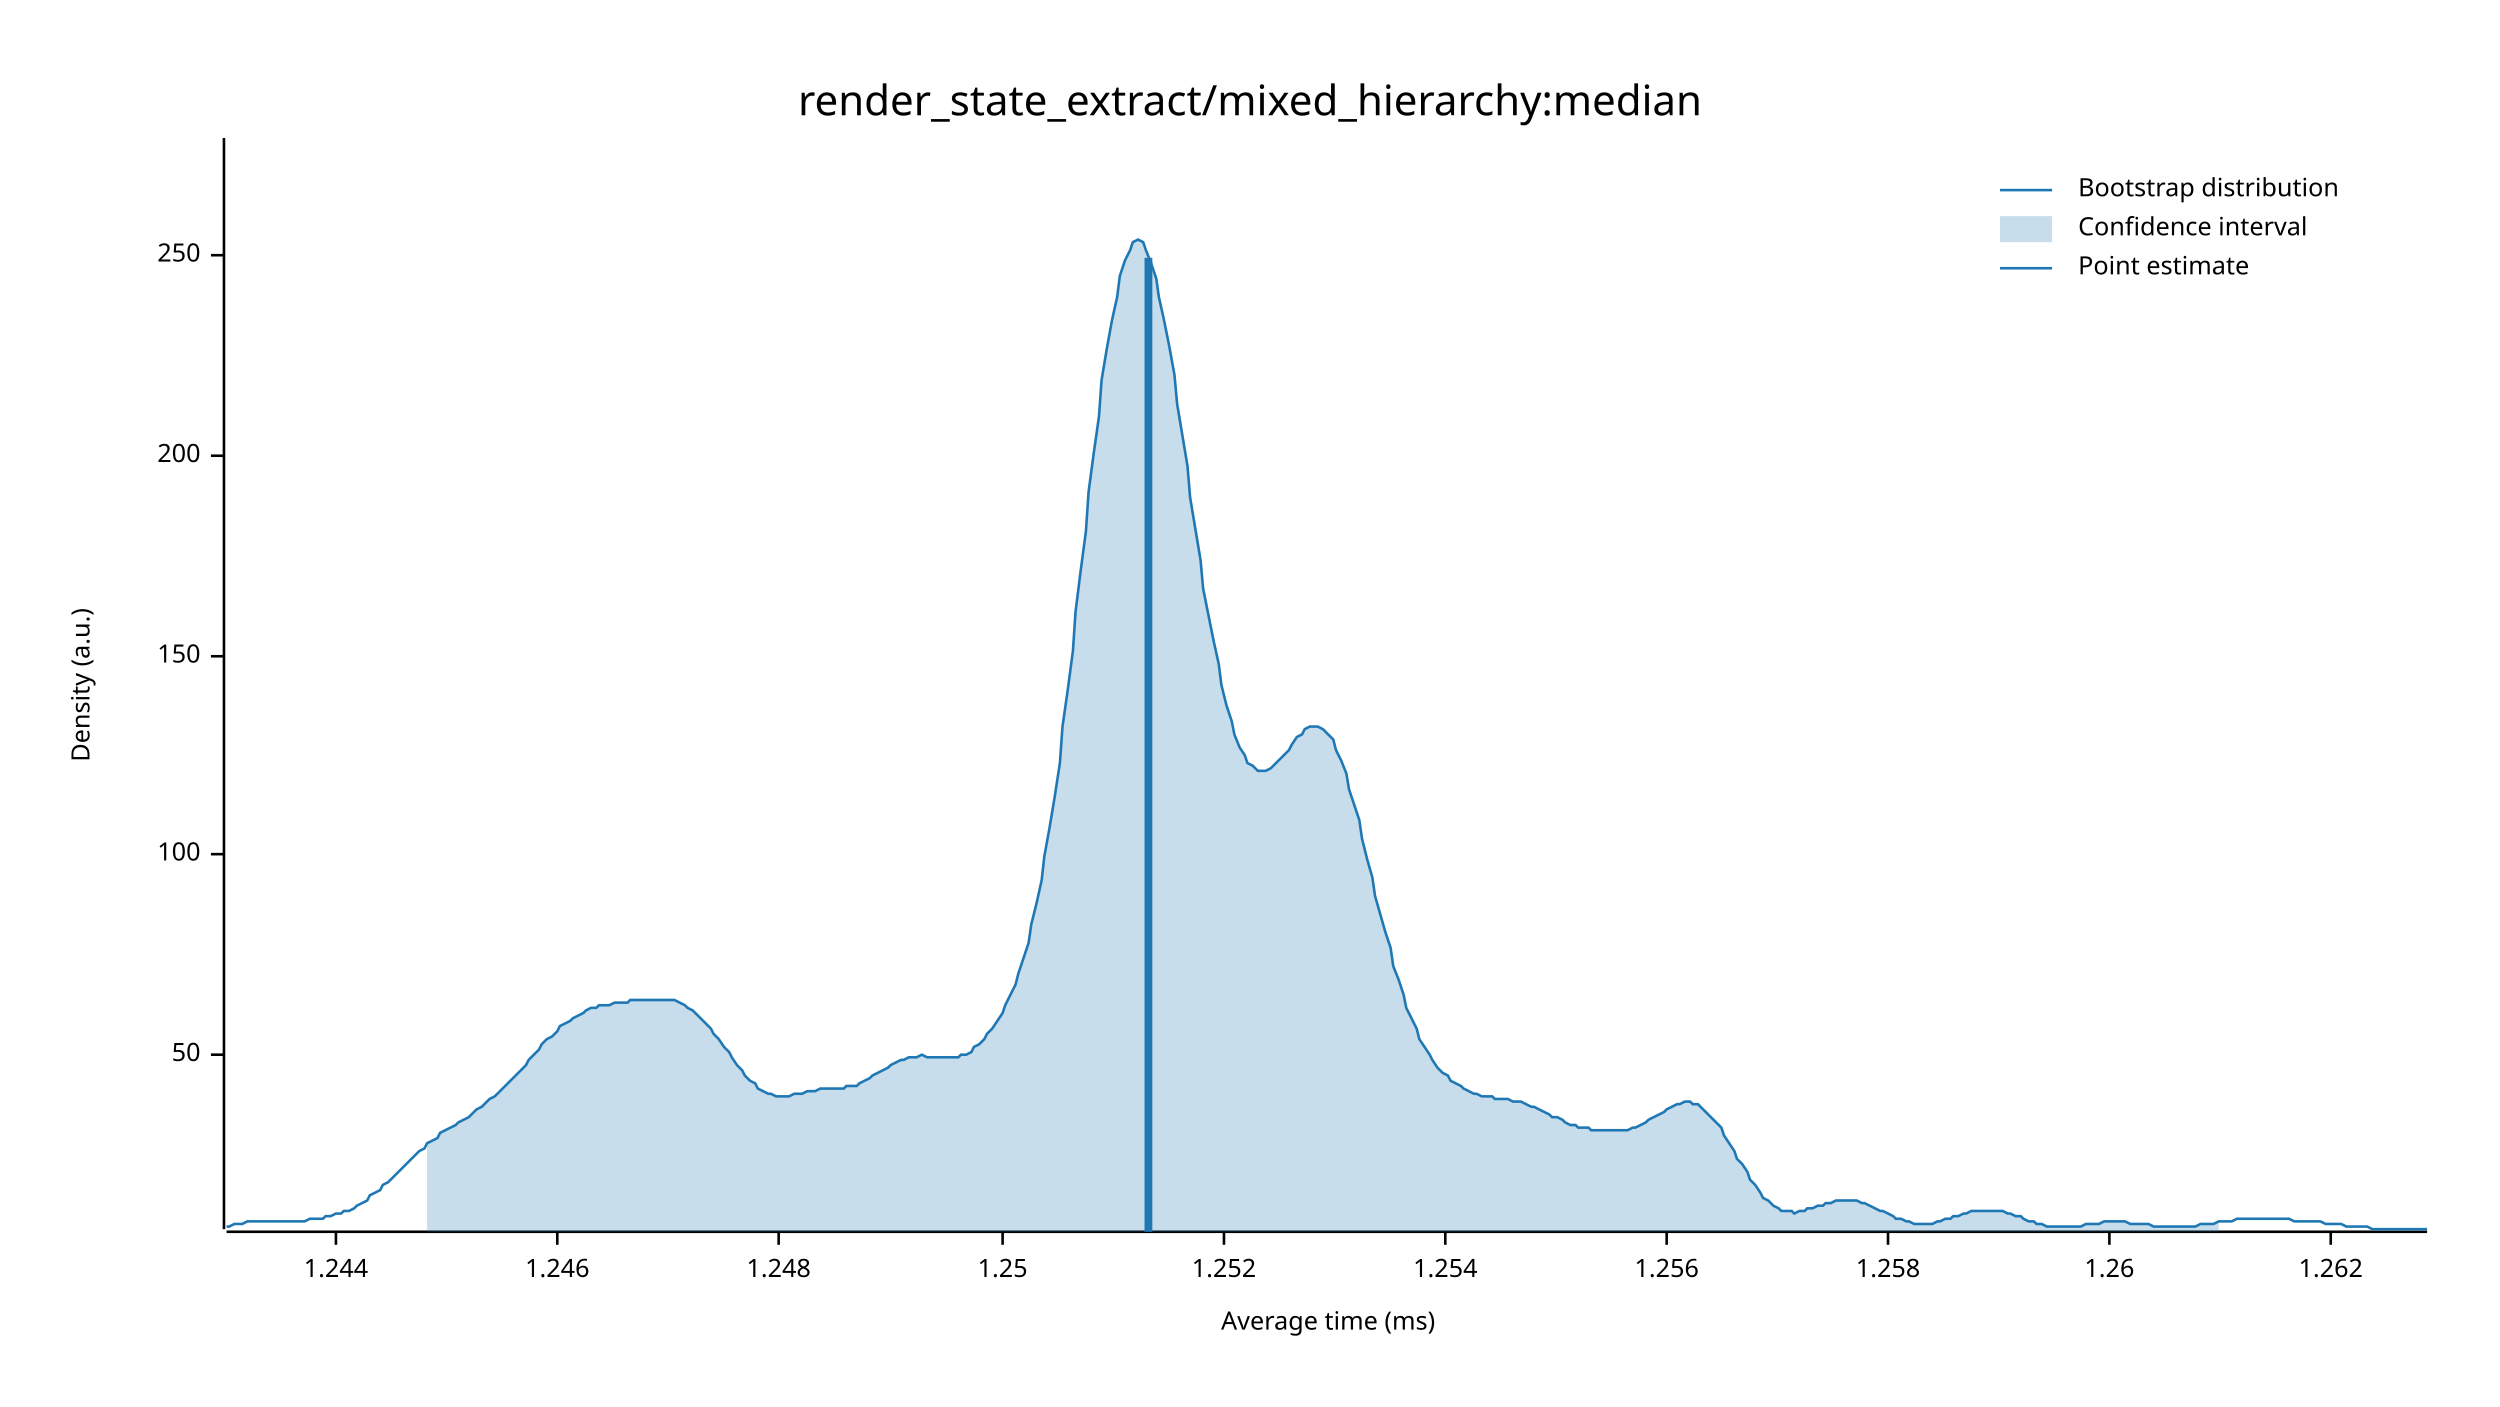
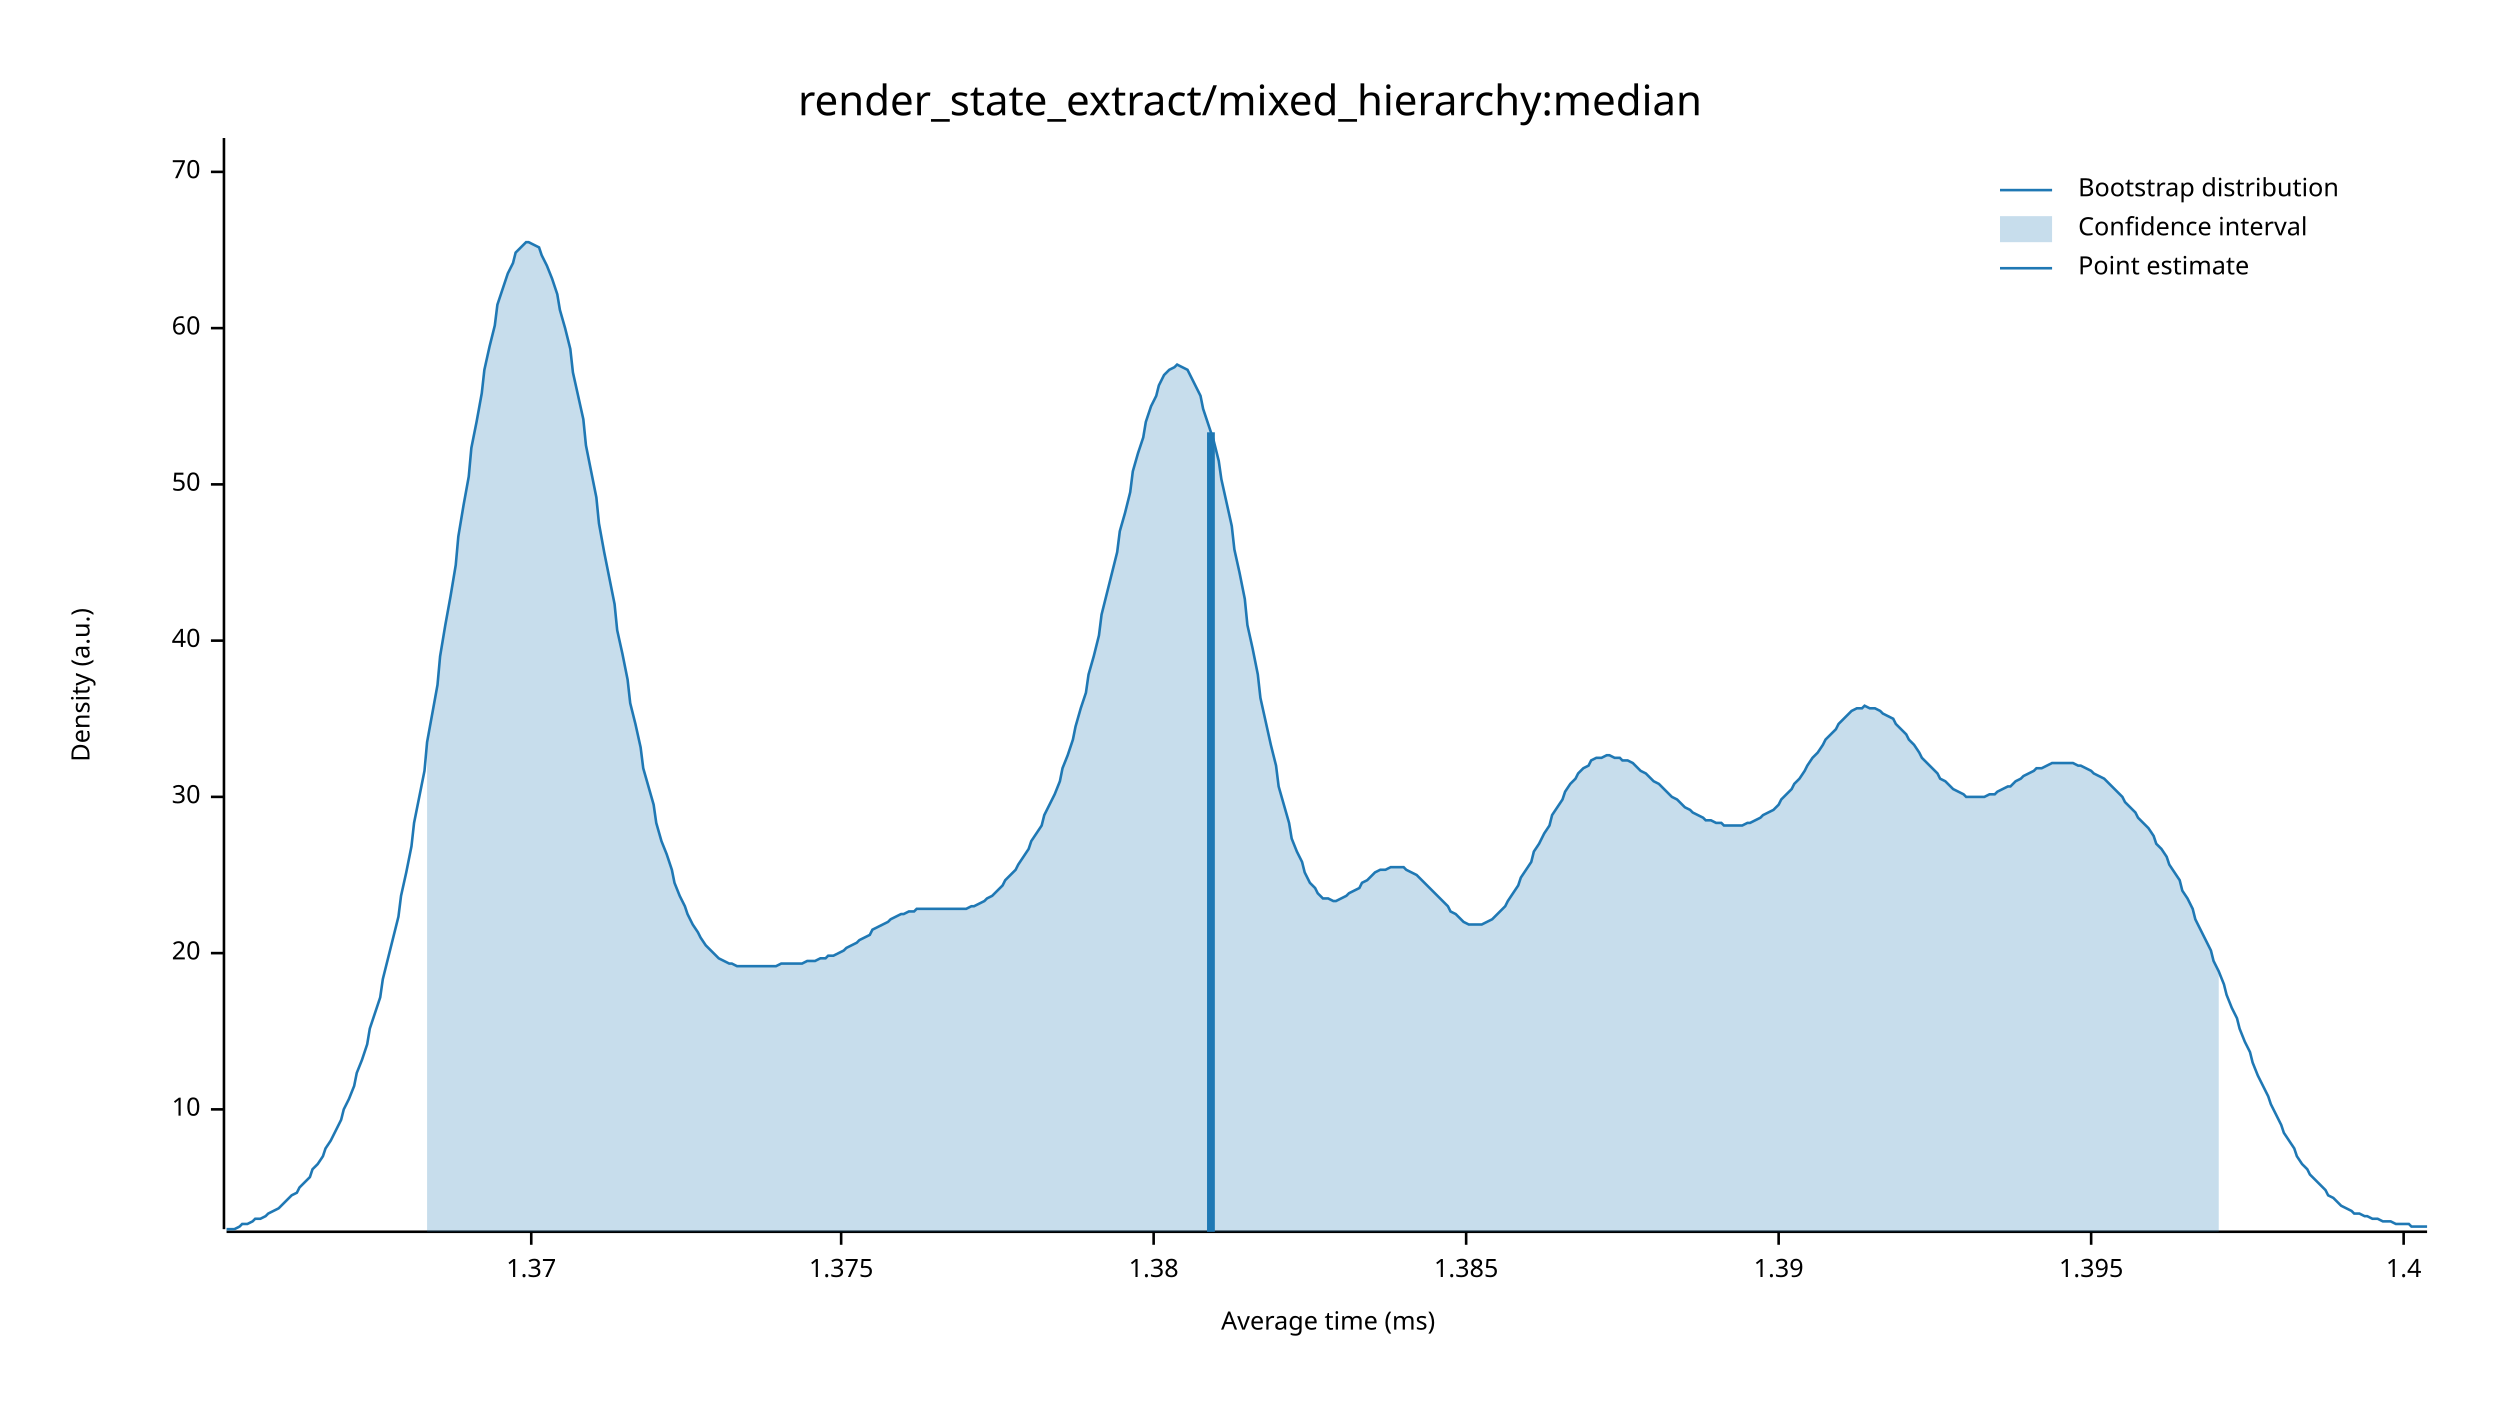
<svg xmlns="http://www.w3.org/2000/svg" width="960" height="540" viewBox="0 0 960 540">
  <text x="480" y="32" dy="0.76em" text-anchor="middle" font-family="sans-serif" font-size="16.129" opacity="1" fill="#000000">
render_state_extract/mixed_hierarchy:median
</text>
  <text x="27" y="263" dy="0.76em" text-anchor="middle" font-family="sans-serif" font-size="9.677" opacity="1" fill="#000000" transform="rotate(270, 27, 263)">
Density (a.u.)
</text>
  <text x="510" y="513" dy="-0.5ex" text-anchor="middle" font-family="sans-serif" font-size="9.677" opacity="1" fill="#000000">
Average time (ms)
</text>
  <polyline fill="none" opacity="1" stroke="#000000" stroke-width="1" points="86,53 86,472 " />
-   <text x="77" y="405" dy="0.5ex" text-anchor="end" font-family="sans-serif" font-size="9.677" opacity="1" fill="#000000">
+   <text x="77" y="426" dy="0.5ex" text-anchor="end" font-family="sans-serif" font-size="9.677" opacity="1" fill="#000000">
+ 10
+ </text>
+   <polyline fill="none" opacity="1" stroke="#000000" stroke-width="1" points="81,426 86,426 " />
+   <text x="77" y="366" dy="0.5ex" text-anchor="end" font-family="sans-serif" font-size="9.677" opacity="1" fill="#000000">
+ 20
+ </text>
+   <polyline fill="none" opacity="1" stroke="#000000" stroke-width="1" points="81,366 86,366 " />
+   <text x="77" y="306" dy="0.5ex" text-anchor="end" font-family="sans-serif" font-size="9.677" opacity="1" fill="#000000">
+ 30
+ </text>
+   <polyline fill="none" opacity="1" stroke="#000000" stroke-width="1" points="81,306 86,306 " />
+   <text x="77" y="246" dy="0.5ex" text-anchor="end" font-family="sans-serif" font-size="9.677" opacity="1" fill="#000000">
+ 40
+ </text>
+   <polyline fill="none" opacity="1" stroke="#000000" stroke-width="1" points="81,246 86,246 " />
+   <text x="77" y="186" dy="0.5ex" text-anchor="end" font-family="sans-serif" font-size="9.677" opacity="1" fill="#000000">
50
</text>
-   <polyline fill="none" opacity="1" stroke="#000000" stroke-width="1" points="81,405 86,405 " />
-   <text x="77" y="328" dy="0.5ex" text-anchor="end" font-family="sans-serif" font-size="9.677" opacity="1" fill="#000000">
- 100
+   <polyline fill="none" opacity="1" stroke="#000000" stroke-width="1" points="81,186 86,186 " />
+   <text x="77" y="126" dy="0.5ex" text-anchor="end" font-family="sans-serif" font-size="9.677" opacity="1" fill="#000000">
+ 60
</text>
-   <polyline fill="none" opacity="1" stroke="#000000" stroke-width="1" points="81,328 86,328 " />
-   <text x="77" y="252" dy="0.5ex" text-anchor="end" font-family="sans-serif" font-size="9.677" opacity="1" fill="#000000">
- 150
+   <polyline fill="none" opacity="1" stroke="#000000" stroke-width="1" points="81,126 86,126 " />
+   <text x="77" y="66" dy="0.5ex" text-anchor="end" font-family="sans-serif" font-size="9.677" opacity="1" fill="#000000">
+ 70
</text>
-   <polyline fill="none" opacity="1" stroke="#000000" stroke-width="1" points="81,252 86,252 " />
-   <text x="77" y="175" dy="0.5ex" text-anchor="end" font-family="sans-serif" font-size="9.677" opacity="1" fill="#000000">
- 200
+   <polyline fill="none" opacity="1" stroke="#000000" stroke-width="1" points="81,66 86,66 " />
+   <polyline fill="none" opacity="1" stroke="#000000" stroke-width="1" points="87,473 932,473 " />
+   <text x="204" y="483" dy="0.76em" text-anchor="middle" font-family="sans-serif" font-size="9.677" opacity="1" fill="#000000">
+ 1.37
</text>
-   <polyline fill="none" opacity="1" stroke="#000000" stroke-width="1" points="81,175 86,175 " />
-   <text x="77" y="98" dy="0.5ex" text-anchor="end" font-family="sans-serif" font-size="9.677" opacity="1" fill="#000000">
- 250
+   <polyline fill="none" opacity="1" stroke="#000000" stroke-width="1" points="204,473 204,478 " />
+   <text x="323" y="483" dy="0.76em" text-anchor="middle" font-family="sans-serif" font-size="9.677" opacity="1" fill="#000000">
+ 1.375
</text>
-   <polyline fill="none" opacity="1" stroke="#000000" stroke-width="1" points="81,98 86,98 " />
-   <polyline fill="none" opacity="1" stroke="#000000" stroke-width="1" points="87,473 932,473 " />
-   <text x="129" y="483" dy="0.76em" text-anchor="middle" font-family="sans-serif" font-size="9.677" opacity="1" fill="#000000">
- 1.244
+   <polyline fill="none" opacity="1" stroke="#000000" stroke-width="1" points="323,473 323,478 " />
+   <text x="443" y="483" dy="0.76em" text-anchor="middle" font-family="sans-serif" font-size="9.677" opacity="1" fill="#000000">
+ 1.38
</text>
-   <polyline fill="none" opacity="1" stroke="#000000" stroke-width="1" points="129,473 129,478 " />
-   <text x="214" y="483" dy="0.76em" text-anchor="middle" font-family="sans-serif" font-size="9.677" opacity="1" fill="#000000">
- 1.246
+   <polyline fill="none" opacity="1" stroke="#000000" stroke-width="1" points="443,473 443,478 " />
+   <text x="563" y="483" dy="0.76em" text-anchor="middle" font-family="sans-serif" font-size="9.677" opacity="1" fill="#000000">
+ 1.385
</text>
-   <polyline fill="none" opacity="1" stroke="#000000" stroke-width="1" points="214,473 214,478 " />
-   <text x="299" y="483" dy="0.76em" text-anchor="middle" font-family="sans-serif" font-size="9.677" opacity="1" fill="#000000">
- 1.248
+   <polyline fill="none" opacity="1" stroke="#000000" stroke-width="1" points="563,473 563,478 " />
+   <text x="683" y="483" dy="0.76em" text-anchor="middle" font-family="sans-serif" font-size="9.677" opacity="1" fill="#000000">
+ 1.39
</text>
-   <polyline fill="none" opacity="1" stroke="#000000" stroke-width="1" points="299,473 299,478 " />
-   <text x="385" y="483" dy="0.76em" text-anchor="middle" font-family="sans-serif" font-size="9.677" opacity="1" fill="#000000">
- 1.25
+   <polyline fill="none" opacity="1" stroke="#000000" stroke-width="1" points="683,473 683,478 " />
+   <text x="803" y="483" dy="0.76em" text-anchor="middle" font-family="sans-serif" font-size="9.677" opacity="1" fill="#000000">
+ 1.395
</text>
-   <polyline fill="none" opacity="1" stroke="#000000" stroke-width="1" points="385,473 385,478 " />
-   <text x="470" y="483" dy="0.76em" text-anchor="middle" font-family="sans-serif" font-size="9.677" opacity="1" fill="#000000">
- 1.252
+   <polyline fill="none" opacity="1" stroke="#000000" stroke-width="1" points="803,473 803,478 " />
+   <text x="923" y="483" dy="0.76em" text-anchor="middle" font-family="sans-serif" font-size="9.677" opacity="1" fill="#000000">
+ 1.4
</text>
-   <polyline fill="none" opacity="1" stroke="#000000" stroke-width="1" points="470,473 470,478 " />
-   <text x="555" y="483" dy="0.76em" text-anchor="middle" font-family="sans-serif" font-size="9.677" opacity="1" fill="#000000">
- 1.254
- </text>
-   <polyline fill="none" opacity="1" stroke="#000000" stroke-width="1" points="555,473 555,478 " />
-   <text x="640" y="483" dy="0.76em" text-anchor="middle" font-family="sans-serif" font-size="9.677" opacity="1" fill="#000000">
- 1.256
- </text>
-   <polyline fill="none" opacity="1" stroke="#000000" stroke-width="1" points="640,473 640,478 " />
-   <text x="725" y="483" dy="0.76em" text-anchor="middle" font-family="sans-serif" font-size="9.677" opacity="1" fill="#000000">
- 1.258
- </text>
-   <polyline fill="none" opacity="1" stroke="#000000" stroke-width="1" points="725,473 725,478 " />
-   <text x="810" y="483" dy="0.76em" text-anchor="middle" font-family="sans-serif" font-size="9.677" opacity="1" fill="#000000">
- 1.26
- </text>
-   <polyline fill="none" opacity="1" stroke="#000000" stroke-width="1" points="810,473 810,478 " />
-   <text x="895" y="483" dy="0.76em" text-anchor="middle" font-family="sans-serif" font-size="9.677" opacity="1" fill="#000000">
- 1.262
- </text>
-   <polyline fill="none" opacity="1" stroke="#000000" stroke-width="1" points="895,473 895,478 " />
-   <polyline fill="none" opacity="1" stroke="#1F78B4" stroke-width="1" points="87,471 88,471 90,470 92,470 93,470 95,469 97,469 98,469 100,469 102,469 103,469 105,469 107,469 109,469 110,469 112,469 114,469 115,469 117,469 119,468 120,468 122,468 124,468 125,467 127,467 129,466 131,466 132,465 134,465 136,464 137,463 139,462 141,461 142,459 144,458 146,457 147,455 149,454 151,452 153,450 154,449 156,447 158,445 159,444 161,442 163,441 164,439 166,438 168,437 169,435 171,434 173,433 175,432 176,431 178,430 180,429 181,428 183,426 185,425 186,424 188,422 190,421 191,420 193,418 195,416 197,414 198,413 200,411 202,409 203,407 205,405 207,403 208,401 210,399 212,398 214,396 215,394 217,393 219,392 220,391 222,390 224,389 225,388 227,387 229,387 230,386 232,386 234,386 236,385 237,385 239,385 241,385 242,384 244,384 246,384 247,384 249,384 251,384 252,384 254,384 256,384 258,384 259,384 261,385 263,386 264,387 266,388 268,390 269,391 271,393 273,395 274,397 276,399 278,402 280,404 281,406 283,409 285,411 286,413 288,415 290,416 291,418 293,419 295,420 296,420 298,421 300,421 302,421 303,421 305,420 307,420 308,420 310,419 312,419 313,419 315,418 317,418 318,418 320,418 322,418 324,418 325,417 327,417 329,417 330,416 332,415 334,414 335,413 337,412 339,411 341,410 342,409 344,408 346,407 347,407 349,406 351,406 352,406 354,405 356,406 357,406 359,406 361,406 363,406 364,406 366,406 368,406 369,405 371,405 373,404 374,402 376,401 378,399 379,397 381,395 383,392 385,389 386,386 388,382 390,378 391,374 393,368 395,362 396,355 398,347 400,338 401,329 403,318 405,306 407,293 408,279 410,265 412,250 413,235 415,219 417,204 418,189 420,174 422,160 423,146 425,134 427,123 429,114 430,106 432,100 434,96 435,93 437,92 439,93 440,96 442,101 444,107 445,114 447,123 449,133 451,144 452,155 454,167 456,179 457,191 459,203 461,215 462,226 464,236 466,246 468,255 469,263 471,271 473,277 474,282 476,287 478,290 479,293 481,294 483,296 484,296 486,296 488,295 490,293 491,292 493,290 495,288 496,286 498,283 500,282 501,280 503,279 505,279 506,279 508,280 510,282 512,284 513,288 515,292 517,297 518,303 520,309 522,315 523,322 525,330 527,337 528,344 530,351 532,358 534,364 535,371 537,376 539,382 540,387 542,391 544,395 545,399 547,402 549,405 550,407 552,410 554,412 556,413 557,415 559,416 561,417 562,418 564,419 566,420 567,420 569,421 571,421 573,421 574,422 576,422 578,422 579,422 581,423 583,423 584,423 586,424 588,425 589,425 591,426 593,427 595,428 596,429 598,429 600,430 601,431 603,432 605,432 606,433 608,433 610,433 611,434 613,434 615,434 617,434 618,434 620,434 622,434 623,434 625,434 627,433 628,433 630,432 632,431 633,430 635,429 637,428 639,427 640,426 642,425 644,424 645,424 647,423 649,423 650,424 652,424 654,426 655,427 657,429 659,431 661,433 662,436 664,439 666,442 667,445 669,447 671,450 672,453 674,455 676,458 677,460 679,461 681,463 683,464 684,465 686,465 688,465 689,466 691,465 693,465 694,464 696,464 698,463 700,463 701,462 703,462 705,461 706,461 708,461 710,461 711,461 713,461 715,462 716,462 718,463 720,464 722,465 723,465 725,466 727,467 728,468 730,468 732,469 733,469 735,470 737,470 738,470 740,470 742,470 744,469 745,469 747,468 749,468 750,467 752,467 754,466 755,466 757,465 759,465 760,465 762,465 764,465 766,465 767,465 769,465 771,466 772,466 774,467 776,467 777,468 779,469 781,469 782,470 784,470 786,471 788,471 789,471 791,471 793,471 794,471 796,471 798,471 799,471 801,470 803,470 804,470 806,470 808,469 810,469 811,469 813,469 815,469 816,469 818,470 820,470 821,470 823,470 825,470 827,471 828,471 830,471 832,471 833,471 835,471 837,471 838,471 840,471 842,471 843,471 845,470 847,470 849,470 850,470 852,469 854,469 855,469 857,469 859,468 860,468 862,468 864,468 865,468 867,468 869,468 871,468 872,468 874,468 876,468 877,468 879,468 881,469 882,469 884,469 886,469 887,469 889,469 891,469 893,470 894,470 896,470 898,470 899,470 901,471 903,471 904,471 906,471 908,471 909,471 911,472 913,472 915,472 916,472 918,472 920,472 921,472 923,472 925,472 926,472 928,472 930,472 932,472 " />
-   <polygon opacity="0.25" fill="#1F78B4" points="164,439 166,438 168,437 169,435 171,434 173,433 175,432 176,431 178,430 180,429 181,428 183,426 185,425 186,424 188,422 190,421 191,420 193,418 195,416 197,414 198,413 200,411 202,409 203,407 205,405 207,403 208,401 210,399 212,398 214,396 215,394 217,393 219,392 220,391 222,390 224,389 225,388 227,387 229,387 230,386 232,386 234,386 236,385 237,385 239,385 241,385 242,384 244,384 246,384 247,384 249,384 251,384 252,384 254,384 256,384 258,384 259,384 261,385 263,386 264,387 266,388 268,390 269,391 271,393 273,395 274,397 276,399 278,402 280,404 281,406 283,409 285,411 286,413 288,415 290,416 291,418 293,419 295,420 296,420 298,421 300,421 302,421 303,421 305,420 307,420 308,420 310,419 312,419 313,419 315,418 317,418 318,418 320,418 322,418 324,418 325,417 327,417 329,417 330,416 332,415 334,414 335,413 337,412 339,411 341,410 342,409 344,408 346,407 347,407 349,406 351,406 352,406 354,405 356,406 357,406 359,406 361,406 363,406 364,406 366,406 368,406 369,405 371,405 373,404 374,402 376,401 378,399 379,397 381,395 383,392 385,389 386,386 388,382 390,378 391,374 393,368 395,362 396,355 398,347 400,338 401,329 403,318 405,306 407,293 408,279 410,265 412,250 413,235 415,219 417,204 418,189 420,174 422,160 423,146 425,134 427,123 429,114 430,106 432,100 434,96 435,93 437,92 439,93 440,96 442,101 444,107 445,114 447,123 449,133 451,144 452,155 454,167 456,179 457,191 459,203 461,215 462,226 464,236 466,246 468,255 469,263 471,271 473,277 474,282 476,287 478,290 479,293 481,294 483,296 484,296 486,296 488,295 490,293 491,292 493,290 495,288 496,286 498,283 500,282 501,280 503,279 505,279 506,279 508,280 510,282 512,284 513,288 515,292 517,297 518,303 520,309 522,315 523,322 525,330 527,337 528,344 530,351 532,358 534,364 535,371 537,376 539,382 540,387 542,391 544,395 545,399 547,402 549,405 550,407 552,410 554,412 556,413 557,415 559,416 561,417 562,418 564,419 566,420 567,420 569,421 571,421 573,421 574,422 576,422 578,422 579,422 581,423 583,423 584,423 586,424 588,425 589,425 591,426 593,427 595,428 596,429 598,429 600,430 601,431 603,432 605,432 606,433 608,433 610,433 611,434 613,434 615,434 617,434 618,434 620,434 622,434 623,434 625,434 627,433 628,433 630,432 632,431 633,430 635,429 637,428 639,427 640,426 642,425 644,424 645,424 647,423 649,423 650,424 652,424 654,426 655,427 657,429 659,431 661,433 662,436 664,439 666,442 667,445 669,447 671,450 672,453 674,455 676,458 677,460 679,461 681,463 683,464 684,465 686,465 688,465 689,466 691,465 693,465 694,464 696,464 698,463 700,463 701,462 703,462 705,461 706,461 708,461 710,461 711,461 713,461 715,462 716,462 718,463 720,464 722,465 723,465 725,466 727,467 728,468 730,468 732,469 733,469 735,470 737,470 738,470 740,470 742,470 744,469 745,469 747,468 749,468 750,467 752,467 754,466 755,466 757,465 759,465 760,465 762,465 764,465 766,465 767,465 769,465 771,466 772,466 774,467 776,467 777,468 779,469 781,469 782,470 784,470 786,471 788,471 789,471 791,471 793,471 794,471 796,471 798,471 799,471 801,470 803,470 804,470 806,470 808,469 810,469 811,469 813,469 815,469 816,469 818,470 820,470 821,470 823,470 825,470 827,471 828,471 830,471 832,471 833,471 835,471 837,471 838,471 840,471 842,471 843,471 845,470 847,470 849,470 850,470 852,469 852,473 164,473 " />
-   <polyline fill="none" opacity="1" stroke="#1F78B4" stroke-width="3" points="441,473 441,99 " />
+   <polyline fill="none" opacity="1" stroke="#000000" stroke-width="1" points="923,473 923,478 " />
+   <polyline fill="none" opacity="1" stroke="#1F78B4" stroke-width="1" points="87,472 88,472 90,472 92,471 93,470 95,470 97,469 98,468 100,468 102,467 103,466 105,465 107,464 109,462 110,461 112,459 114,458 115,456 117,454 119,452 120,449 122,447 124,444 125,441 127,438 129,434 131,430 132,426 134,422 136,417 137,412 139,407 141,401 142,395 144,389 146,383 147,376 149,368 151,360 153,352 154,344 156,335 158,325 159,316 161,306 163,296 164,285 166,274 168,263 169,252 171,240 173,229 175,217 176,206 178,194 180,183 181,172 183,162 185,151 186,142 188,133 190,125 191,117 193,111 195,105 197,101 198,97 200,95 202,93 203,93 205,94 207,95 208,98 210,102 212,107 214,113 215,119 217,126 219,134 220,143 222,152 224,161 225,171 227,181 229,191 230,201 232,212 234,222 236,232 237,242 239,251 241,261 242,270 244,278 246,287 247,295 249,302 251,309 252,316 254,323 256,328 258,334 259,339 261,344 263,348 264,351 266,355 268,358 269,360 271,363 273,365 274,366 276,368 278,369 280,370 281,370 283,371 285,371 286,371 288,371 290,371 291,371 293,371 295,371 296,371 298,371 300,370 302,370 303,370 305,370 307,370 308,370 310,369 312,369 313,369 315,368 317,368 318,367 320,367 322,366 324,365 325,364 327,363 329,362 330,361 332,360 334,359 335,357 337,356 339,355 341,354 342,353 344,352 346,351 347,351 349,350 351,350 352,349 354,349 356,349 357,349 359,349 361,349 363,349 364,349 366,349 368,349 369,349 371,349 373,348 374,348 376,347 378,346 379,345 381,344 383,342 385,340 386,338 388,336 390,334 391,332 393,329 395,326 396,323 398,320 400,317 401,313 403,309 405,305 407,300 408,295 410,290 412,284 413,279 415,272 417,266 418,259 420,252 422,244 423,236 425,228 427,220 429,212 430,204 432,197 434,189 435,181 437,174 439,168 440,162 442,156 444,152 445,148 447,144 449,142 451,141 452,140 454,141 456,142 457,144 459,148 461,152 462,157 464,163 466,169 468,177 469,184 471,193 473,202 474,211 476,220 478,230 479,240 481,249 483,259 484,268 486,277 488,286 490,294 491,302 493,309 495,316 496,322 498,327 500,331 501,335 503,339 505,341 506,343 508,345 510,345 512,346 513,346 515,345 517,344 518,343 520,342 522,341 523,339 525,338 527,336 528,335 530,334 532,334 534,333 535,333 537,333 539,333 540,334 542,335 544,336 545,337 547,339 549,341 550,342 552,344 554,346 556,348 557,350 559,351 561,353 562,354 564,355 566,355 567,355 569,355 571,354 573,353 574,352 576,350 578,348 579,346 581,343 583,340 584,337 586,334 588,331 589,327 591,324 593,320 595,317 596,313 598,310 600,307 601,304 603,301 605,299 606,297 608,295 610,294 611,292 613,291 615,291 617,290 618,290 620,291 622,291 623,292 625,292 627,293 628,294 630,296 632,297 633,298 635,300 637,301 639,303 640,304 642,306 644,307 645,308 647,310 649,311 650,312 652,313 654,314 655,315 657,315 659,316 661,316 662,317 664,317 666,317 667,317 669,317 671,316 672,316 674,315 676,314 677,313 679,312 681,311 683,309 684,307 686,305 688,303 689,301 691,299 693,296 694,294 696,291 698,289 700,286 701,284 703,282 705,280 706,278 708,276 710,274 711,273 713,272 715,272 716,271 718,272 720,272 722,273 723,274 725,275 727,276 728,278 730,280 732,282 733,284 735,286 737,289 738,291 740,293 742,295 744,297 745,299 747,300 749,302 750,303 752,304 754,305 755,306 757,306 759,306 760,306 762,306 764,305 766,305 767,304 769,303 771,302 772,302 774,300 776,299 777,298 779,297 781,296 782,295 784,295 786,294 788,293 789,293 791,293 793,293 794,293 796,293 798,294 799,294 801,295 803,296 804,297 806,298 808,299 810,301 811,302 813,304 815,306 816,308 818,310 820,312 821,314 823,316 825,318 827,321 828,324 830,326 832,329 833,332 835,335 837,338 838,342 840,345 842,349 843,353 845,357 847,361 849,365 850,369 852,373 854,378 855,382 857,387 859,391 860,395 862,400 864,404 865,408 867,413 869,417 871,421 872,424 874,428 876,432 877,435 879,438 881,441 882,444 884,447 886,449 887,451 889,453 891,455 893,457 894,459 896,460 898,462 899,463 901,464 903,465 904,466 906,466 908,467 909,467 911,468 913,468 915,469 916,469 918,469 920,470 921,470 923,470 925,470 926,471 928,471 930,471 932,471 " />
+   <polygon opacity="0.25" fill="#1F78B4" points="164,285 166,274 168,263 169,252 171,240 173,229 175,217 176,206 178,194 180,183 181,172 183,162 185,151 186,142 188,133 190,125 191,117 193,111 195,105 197,101 198,97 200,95 202,93 203,93 205,94 207,95 208,98 210,102 212,107 214,113 215,119 217,126 219,134 220,143 222,152 224,161 225,171 227,181 229,191 230,201 232,212 234,222 236,232 237,242 239,251 241,261 242,270 244,278 246,287 247,295 249,302 251,309 252,316 254,323 256,328 258,334 259,339 261,344 263,348 264,351 266,355 268,358 269,360 271,363 273,365 274,366 276,368 278,369 280,370 281,370 283,371 285,371 286,371 288,371 290,371 291,371 293,371 295,371 296,371 298,371 300,370 302,370 303,370 305,370 307,370 308,370 310,369 312,369 313,369 315,368 317,368 318,367 320,367 322,366 324,365 325,364 327,363 329,362 330,361 332,360 334,359 335,357 337,356 339,355 341,354 342,353 344,352 346,351 347,351 349,350 351,350 352,349 354,349 356,349 357,349 359,349 361,349 363,349 364,349 366,349 368,349 369,349 371,349 373,348 374,348 376,347 378,346 379,345 381,344 383,342 385,340 386,338 388,336 390,334 391,332 393,329 395,326 396,323 398,320 400,317 401,313 403,309 405,305 407,300 408,295 410,290 412,284 413,279 415,272 417,266 418,259 420,252 422,244 423,236 425,228 427,220 429,212 430,204 432,197 434,189 435,181 437,174 439,168 440,162 442,156 444,152 445,148 447,144 449,142 451,141 452,140 454,141 456,142 457,144 459,148 461,152 462,157 464,163 466,169 468,177 469,184 471,193 473,202 474,211 476,220 478,230 479,240 481,249 483,259 484,268 486,277 488,286 490,294 491,302 493,309 495,316 496,322 498,327 500,331 501,335 503,339 505,341 506,343 508,345 510,345 512,346 513,346 515,345 517,344 518,343 520,342 522,341 523,339 525,338 527,336 528,335 530,334 532,334 534,333 535,333 537,333 539,333 540,334 542,335 544,336 545,337 547,339 549,341 550,342 552,344 554,346 556,348 557,350 559,351 561,353 562,354 564,355 566,355 567,355 569,355 571,354 573,353 574,352 576,350 578,348 579,346 581,343 583,340 584,337 586,334 588,331 589,327 591,324 593,320 595,317 596,313 598,310 600,307 601,304 603,301 605,299 606,297 608,295 610,294 611,292 613,291 615,291 617,290 618,290 620,291 622,291 623,292 625,292 627,293 628,294 630,296 632,297 633,298 635,300 637,301 639,303 640,304 642,306 644,307 645,308 647,310 649,311 650,312 652,313 654,314 655,315 657,315 659,316 661,316 662,317 664,317 666,317 667,317 669,317 671,316 672,316 674,315 676,314 677,313 679,312 681,311 683,309 684,307 686,305 688,303 689,301 691,299 693,296 694,294 696,291 698,289 700,286 701,284 703,282 705,280 706,278 708,276 710,274 711,273 713,272 715,272 716,271 718,272 720,272 722,273 723,274 725,275 727,276 728,278 730,280 732,282 733,284 735,286 737,289 738,291 740,293 742,295 744,297 745,299 747,300 749,302 750,303 752,304 754,305 755,306 757,306 759,306 760,306 762,306 764,305 766,305 767,304 769,303 771,302 772,302 774,300 776,299 777,298 779,297 781,296 782,295 784,295 786,294 788,293 789,293 791,293 793,293 794,293 796,293 798,294 799,294 801,295 803,296 804,297 806,298 808,299 810,301 811,302 813,304 815,306 816,308 818,310 820,312 821,314 823,316 825,318 827,321 828,324 830,326 832,329 833,332 835,335 837,338 838,342 840,345 842,349 843,353 845,357 847,361 849,365 850,369 852,373 852,473 164,473 " />
+   <polyline fill="none" opacity="1" stroke="#1F78B4" stroke-width="3" points="465,473 465,166 " />
  <text x="798" y="68" dy="0.76em" text-anchor="start" font-family="sans-serif" font-size="9.677" opacity="1" fill="#000000">
Bootstrap distribution
</text>
  <text x="798" y="83" dy="0.76em" text-anchor="start" font-family="sans-serif" font-size="9.677" opacity="1" fill="#000000">
Confidence interval
</text>
  <text x="798" y="98" dy="0.76em" text-anchor="start" font-family="sans-serif" font-size="9.677" opacity="1" fill="#000000">
Point estimate
</text>
  <polyline fill="none" opacity="1" stroke="#1F78B4" stroke-width="1" points="768,73 788,73 " />
  <rect x="768" y="83" width="20" height="10" opacity="0.25" fill="#1F78B4" stroke="none" />
  <polyline fill="none" opacity="1" stroke="#1F78B4" stroke-width="1" points="768,103 788,103 " />
</svg>
